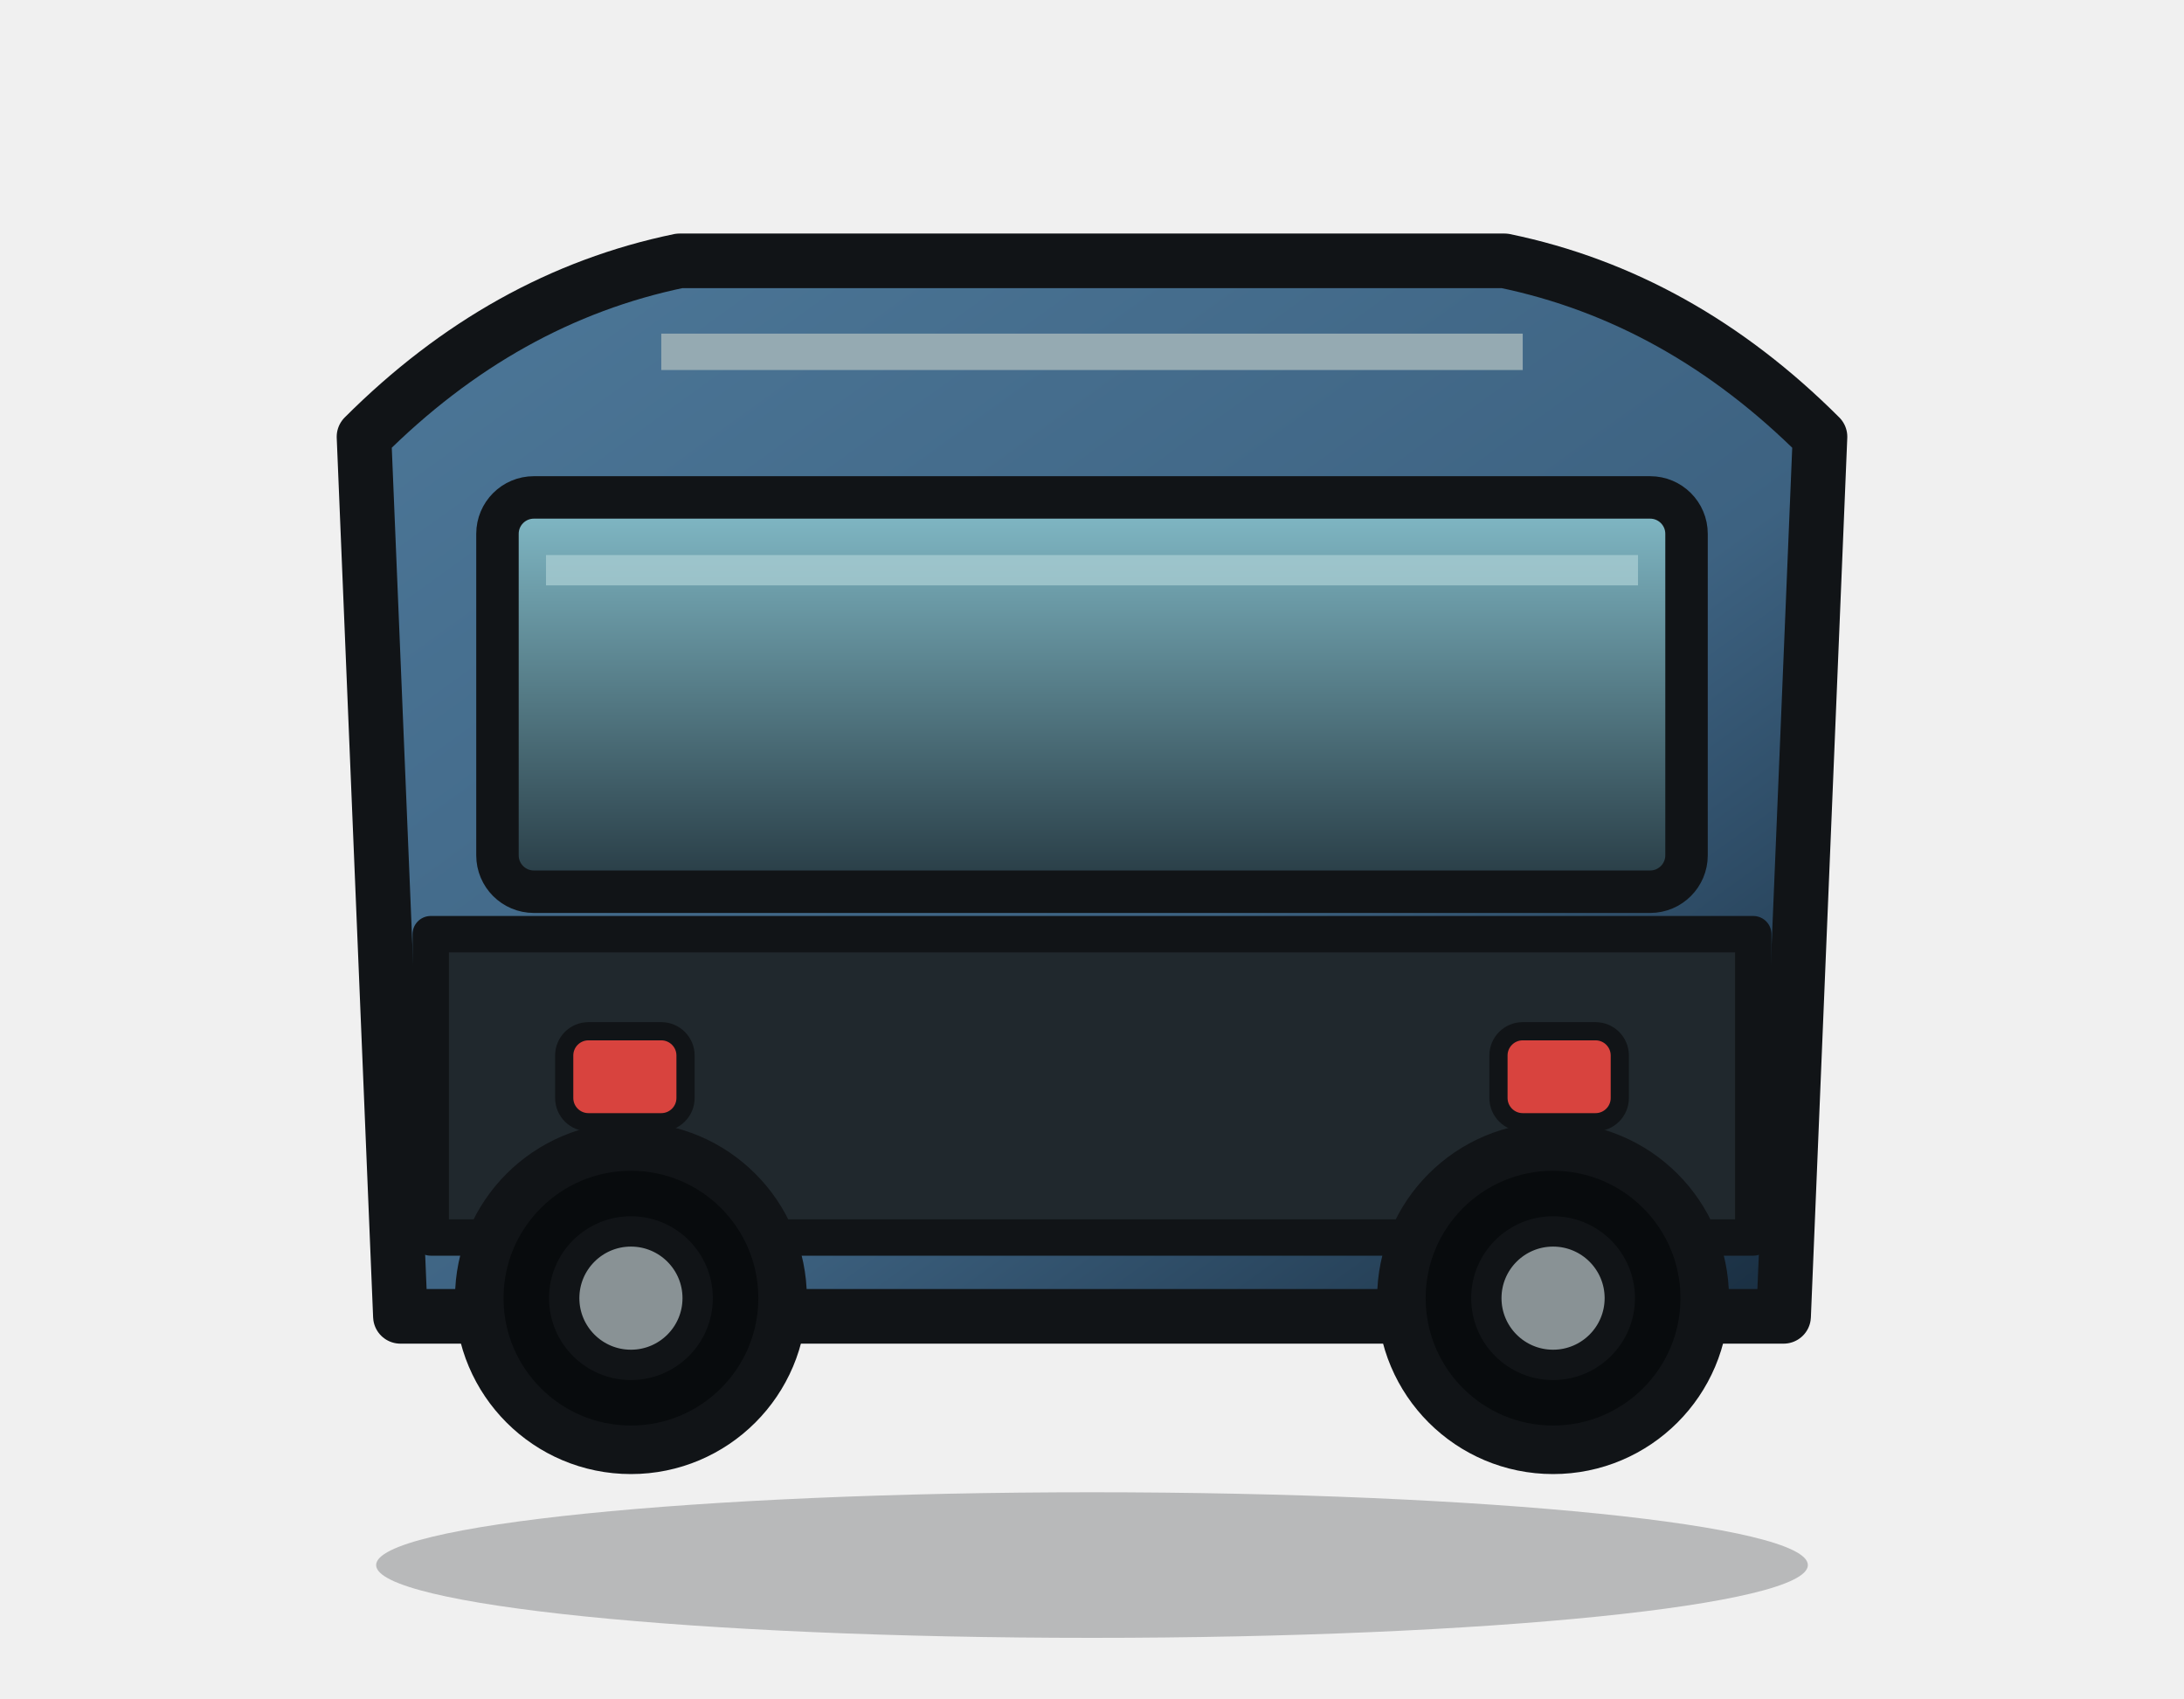
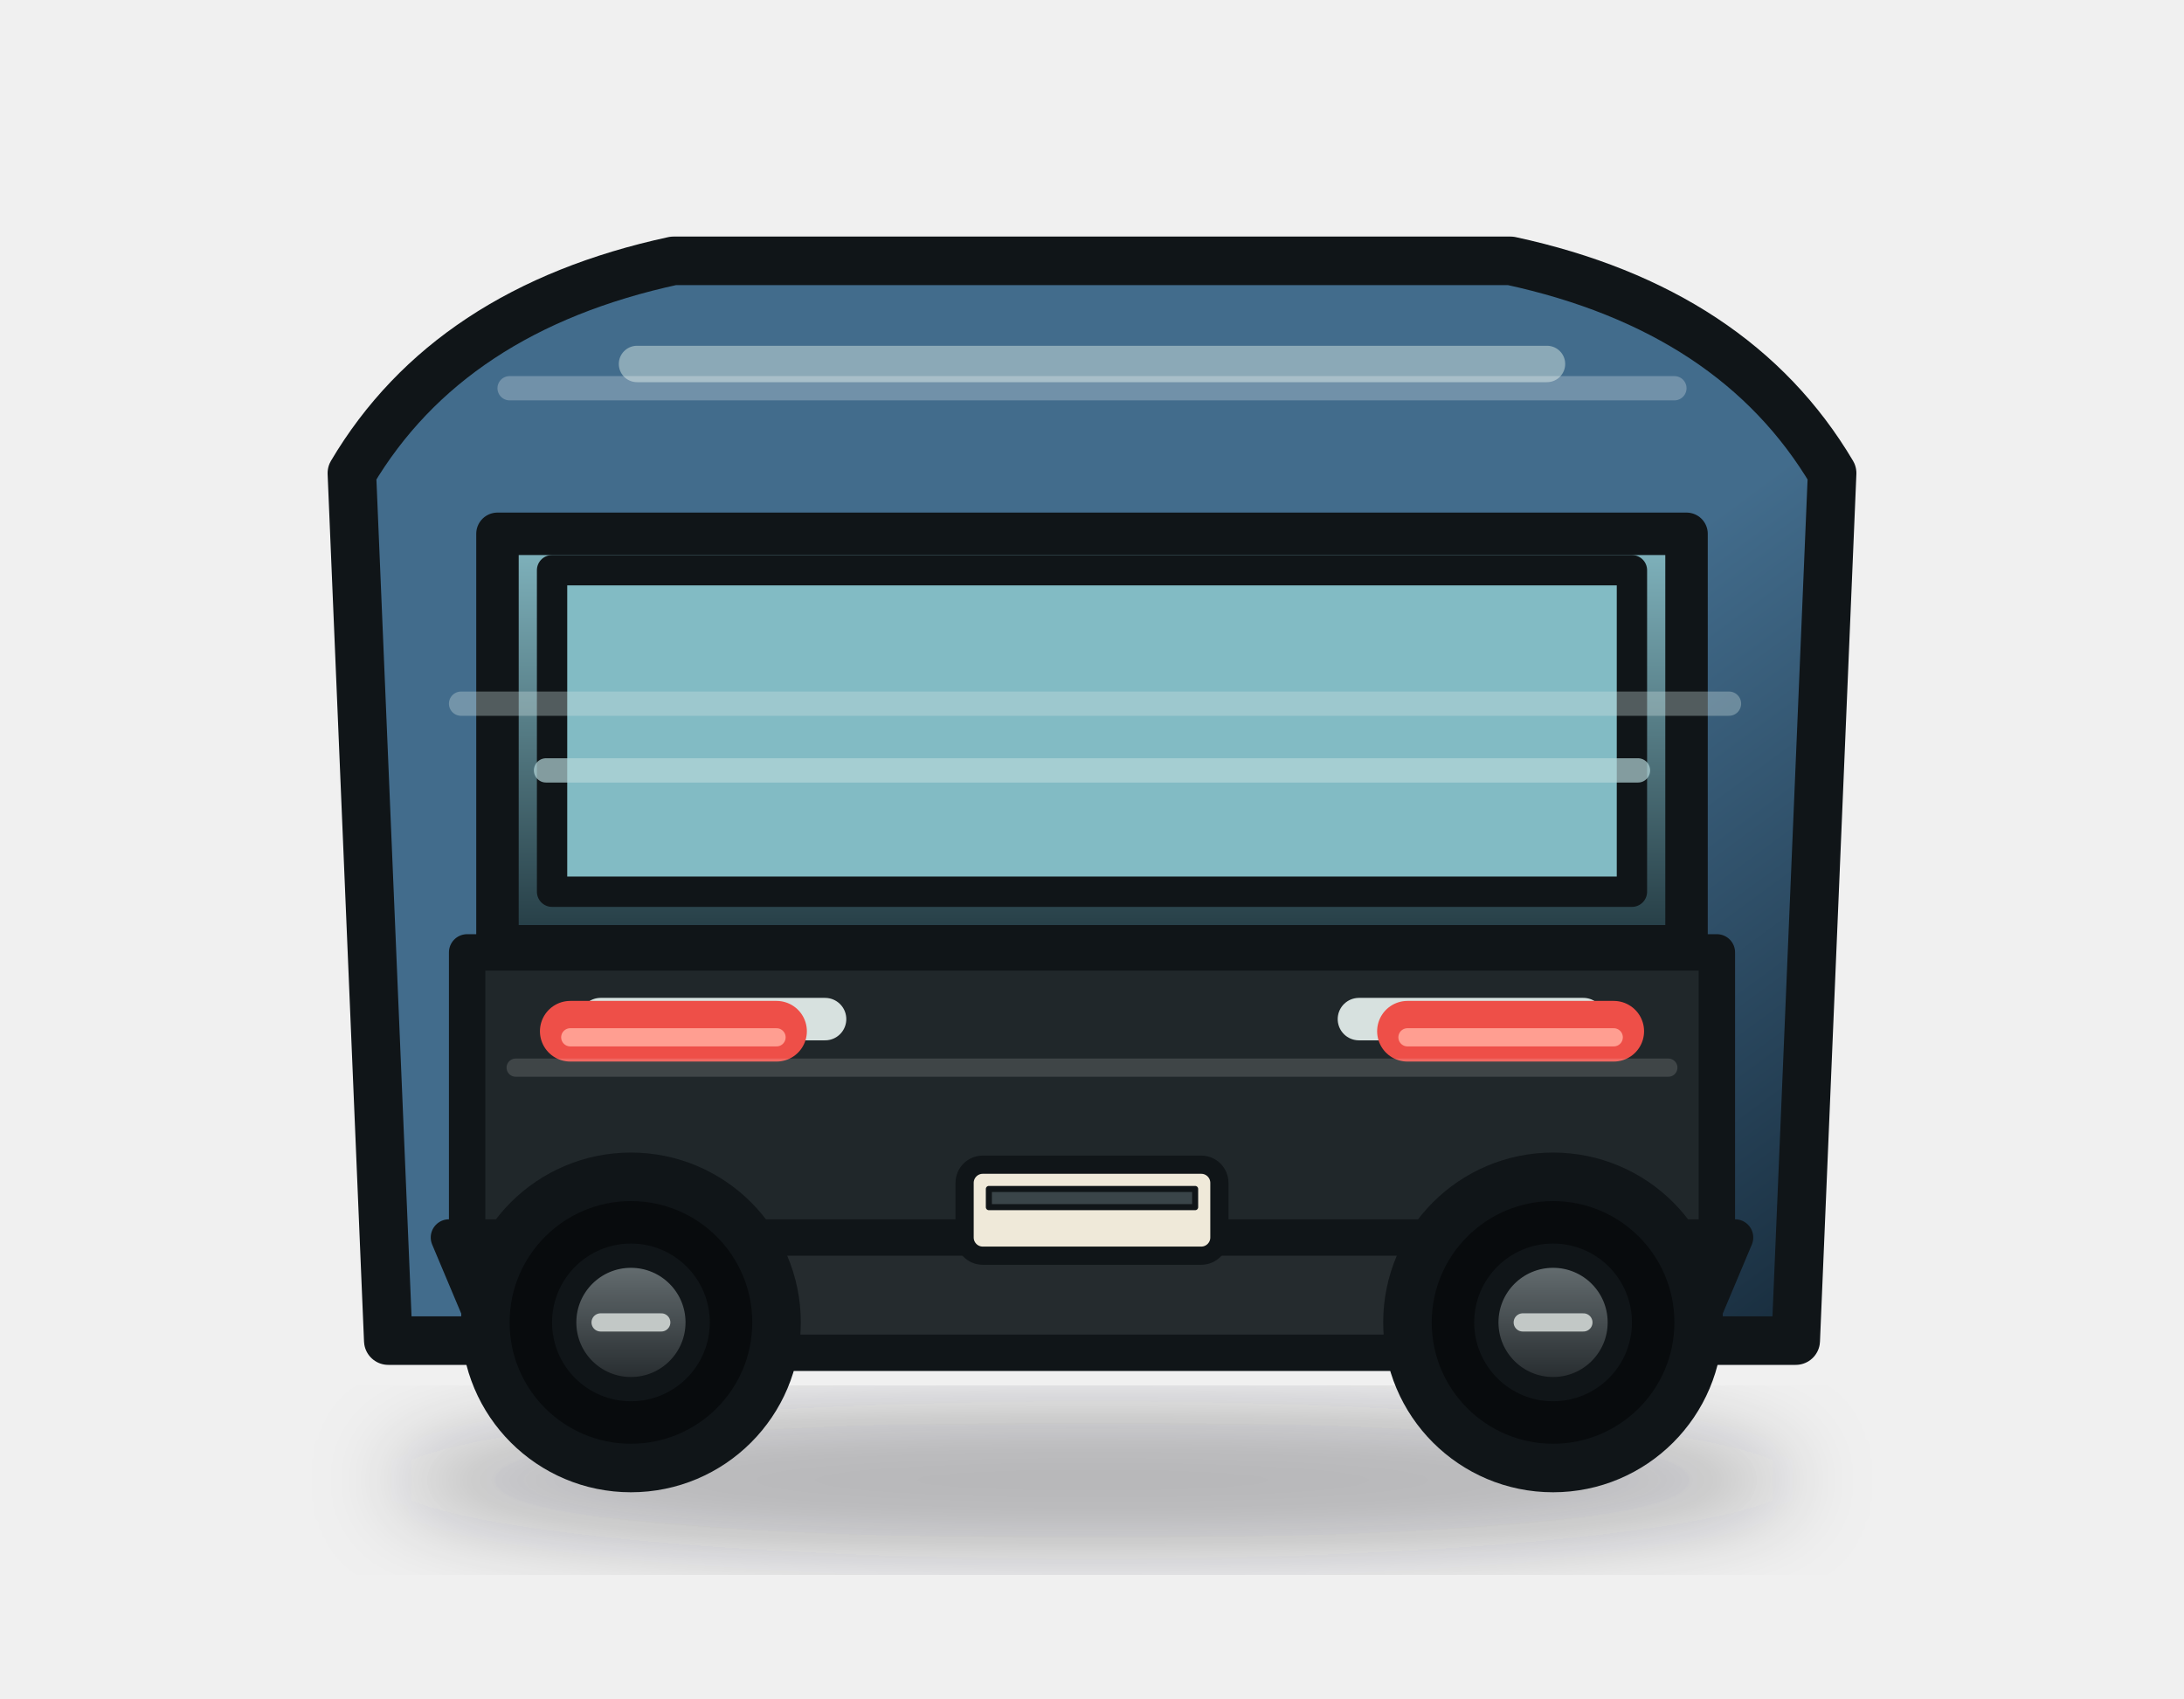
<svg xmlns="http://www.w3.org/2000/svg" width="360" height="280" viewBox="0 0 360 280">
  <defs>
    <linearGradient id="b" x1="0" y1="0" x2="1" y2="1">
-       <stop stop-color="#4d7899" />
-       <stop offset=".6" stop-color="#3d6281" />
-       <stop offset="1" stop-color="#172b3d" />
+       <stop stop-color="#426c8c" />
+       <stop offset=".58" stop-color="#426c8c" />
+       <stop offset="1" stop-color="#172b3b" />
    </linearGradient>
    <linearGradient id="g" x1="0" y1="0" x2="0" y2="1">
-       <stop stop-color="#83bcc9" />
-       <stop offset="1" stop-color="#263942" />
+       <stop stop-color="#82b6c0" />
+       <stop offset="1" stop-color="#233a42" />
    </linearGradient>
+     <linearGradient id="m" x1="0" y1="0" x2="0" y2="1">
+       <stop stop-color="#697275" />
+       <stop offset="1" stop-color="#22272a" />
+     </linearGradient>
+     <filter id="shadow">
+       <feGaussianBlur stdDeviation="7" />
+     </filter>
  </defs>
-   <ellipse cx="180" cy="258" rx="118" ry="12" fill="#111417" opacity=".25" />
-   <g stroke="#111417" stroke-linejoin="round">
-     <path d="M60 72Q83 49 112 43H248Q277 49 300 72L294 217H66Z" fill="url(#b)" stroke-width="9" />
-     <rect x="82" y="82" width="196" height="65" rx="6" fill="url(#g)" stroke-width="7" />
-     <path d="M90 94H270" stroke="#aacdd3" stroke-width="5" opacity=".75" />
-     <path d="M71 154H289V204H71Z" fill="#20282d" stroke-width="6" />
-     <circle cx="104" cy="214" r="25" fill="#080b0d" stroke-width="8" />
-     <circle cx="256" cy="214" r="25" fill="#080b0d" stroke-width="8" />
-     <circle cx="104" cy="214" r="11" fill="#899295" stroke-width="5" />
-     <circle cx="256" cy="214" r="11" fill="#899295" stroke-width="5" />
-     <rect x="93" y="170" width="20" height="15" rx="4" fill="#d8433e" stroke-width="3" />
-     <rect x="247" y="170" width="20" height="15" rx="4" fill="#d8433e" stroke-width="3" />
-     <path d="M109 58H251" stroke="#95aab2" stroke-width="6" />
+   <ellipse cx="180" cy="244" rx="116" ry="13" fill="#0b1012" opacity=".26" filter="url(#shadow)" />
+   <g stroke="#101518" stroke-linecap="round" stroke-linejoin="round">
+     <path d="M58 78Q74 51 111 43H249Q286 51 302 78L296 221H64Z" fill="url(#b)" stroke-width="8" />
+     <path d="M82 88H278V156H82Z" fill="url(#g)" stroke-width="7" />
+     <path d="M91 94H269V147H91Z" fill="#82bbc4" stroke-width="5" />
+     <path d="M90 127H270" stroke="#b4d6d9" stroke-width="4" opacity=".7" />
+     <path d="M77 157H283V205H77Z" fill="#20272a" stroke-width="6" />
+     <path d="M99 168H136M224 168H261" stroke="#d7e1df" stroke-width="7" />
+     <path d="M94 170H128" stroke="#ee4f48" stroke-width="10" />
+     <path d="M232 170H266" stroke="#ee4f48" stroke-width="10" />
+     <path d="M94 171H128" stroke="#ff9e91" stroke-width="3" />
+     <path d="M232 171H266" stroke="#ff9e91" stroke-width="3" />
+     <path d="M74 204H286L278 223H82Z" fill="#252b2e" stroke-width="6" />
+     <path d="M105 60H255" stroke="#a3bdc5" stroke-width="6" opacity=".75" />
+     <path d="M76 116H285" stroke="#cfe0df" stroke-width="4" opacity=".35" />
+     <rect x="159" y="192" width="42" height="15" rx="3" fill="#efe9d9" stroke-width="3" />
+     <rect x="163" y="196" width="34" height="3" fill="#3a4549" />
+     <circle cx="104" cy="218" r="24" fill="#080b0d" stroke-width="8" />
+     <circle cx="256" cy="218" r="24" fill="#080b0d" stroke-width="8" />
+     <circle cx="104" cy="218" r="11" fill="url(#m)" stroke-width="4" />
+     <circle cx="256" cy="218" r="11" fill="url(#m)" stroke-width="4" />
+     <path d="M99 218h10M251 218h10" stroke="#c2c8c6" stroke-width="3" />
+     <path d="M84 64H276" stroke="#ffffff" stroke-width="4" opacity=".25" />
+     <path d="M85 176H275" stroke="#ffffff" stroke-width="3" opacity=".14" />
  </g>
</svg>
